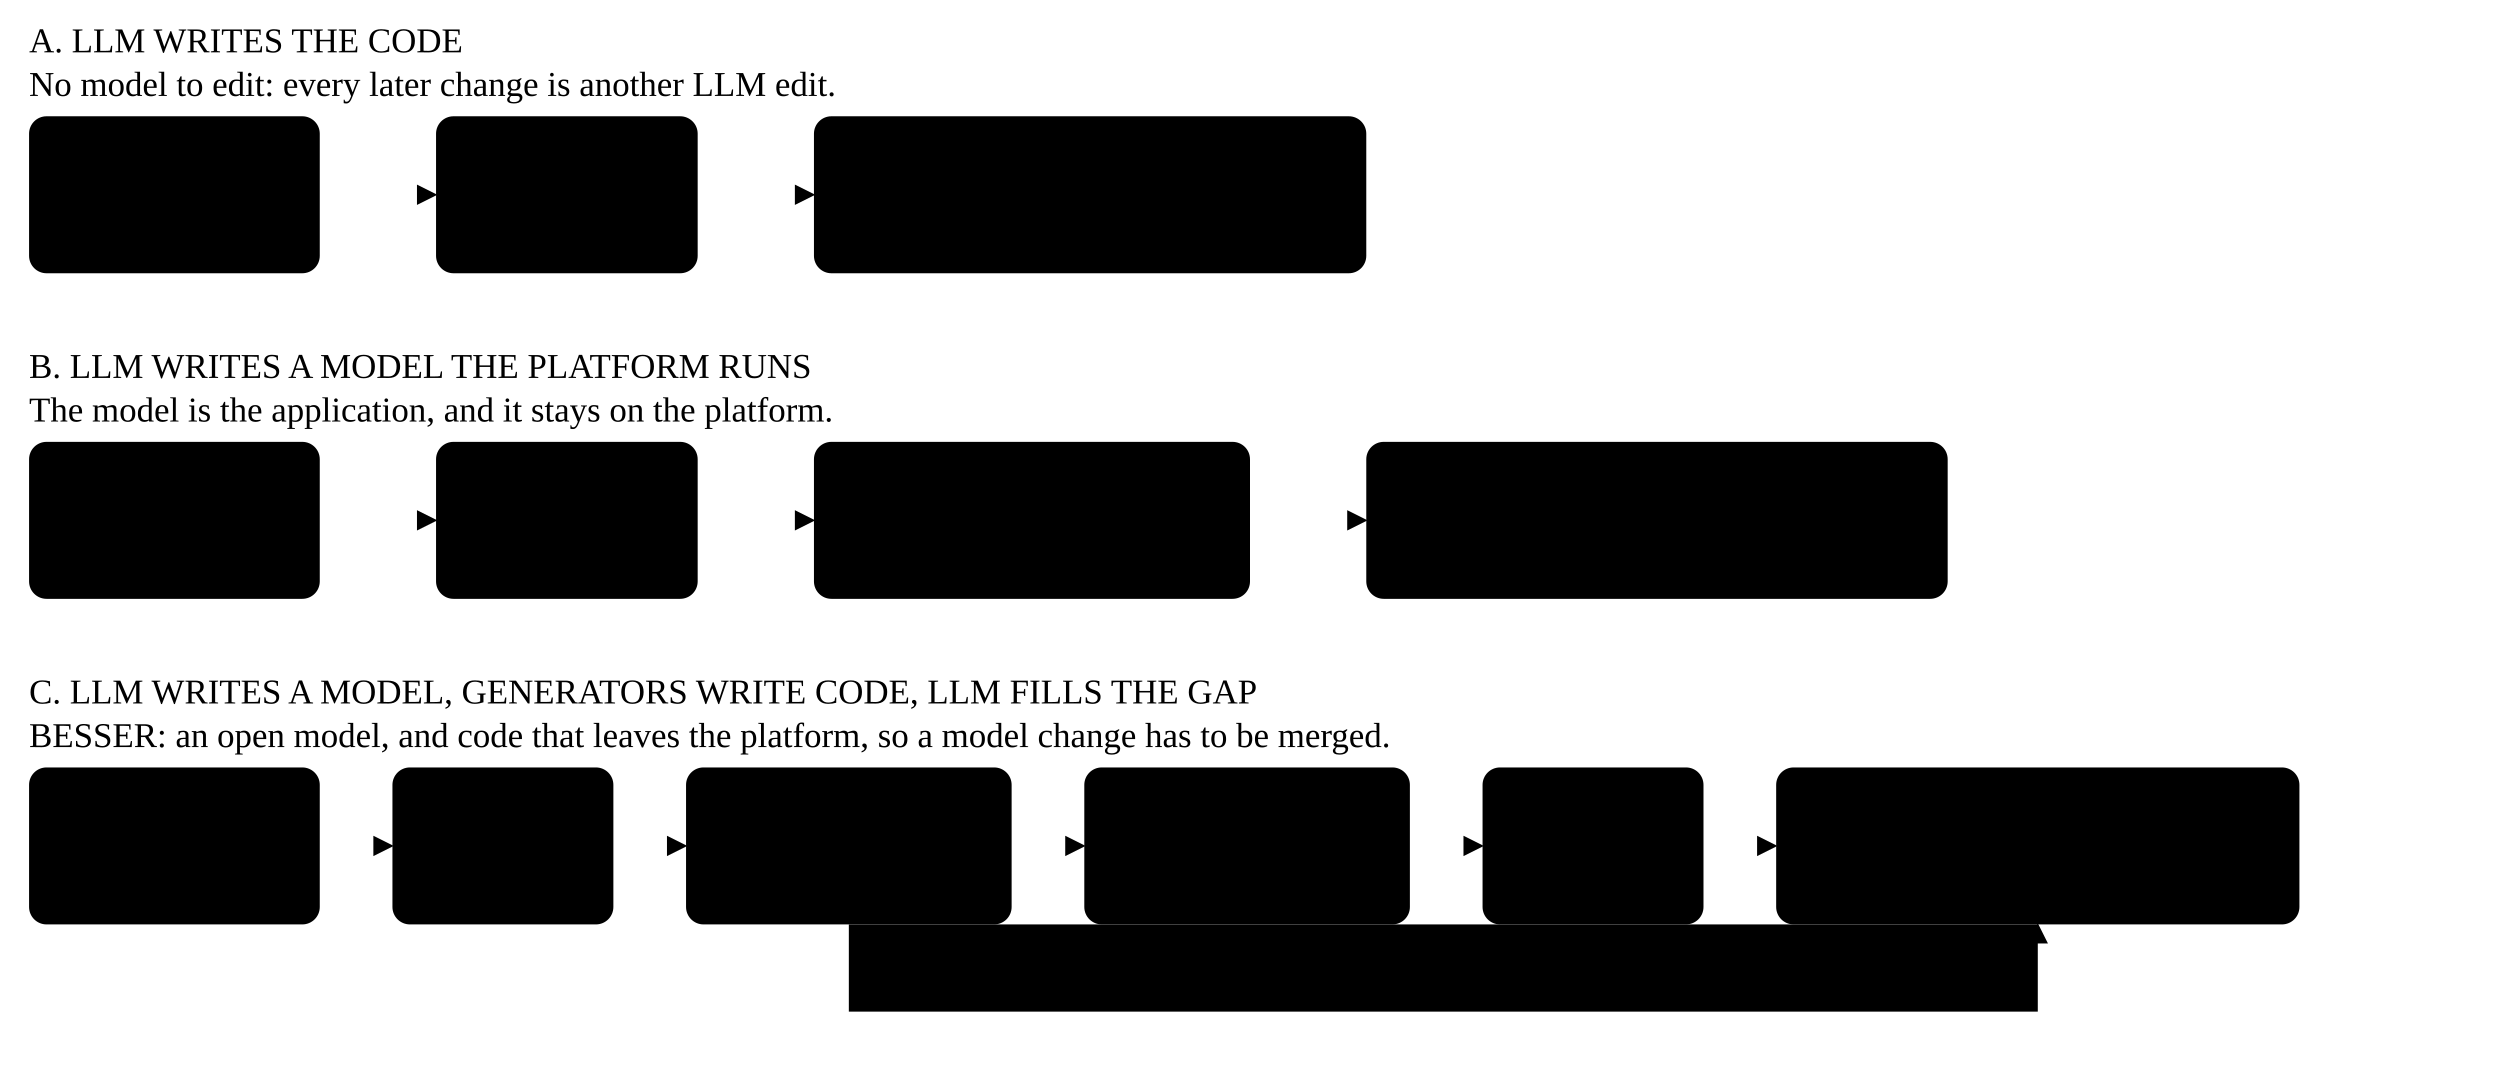
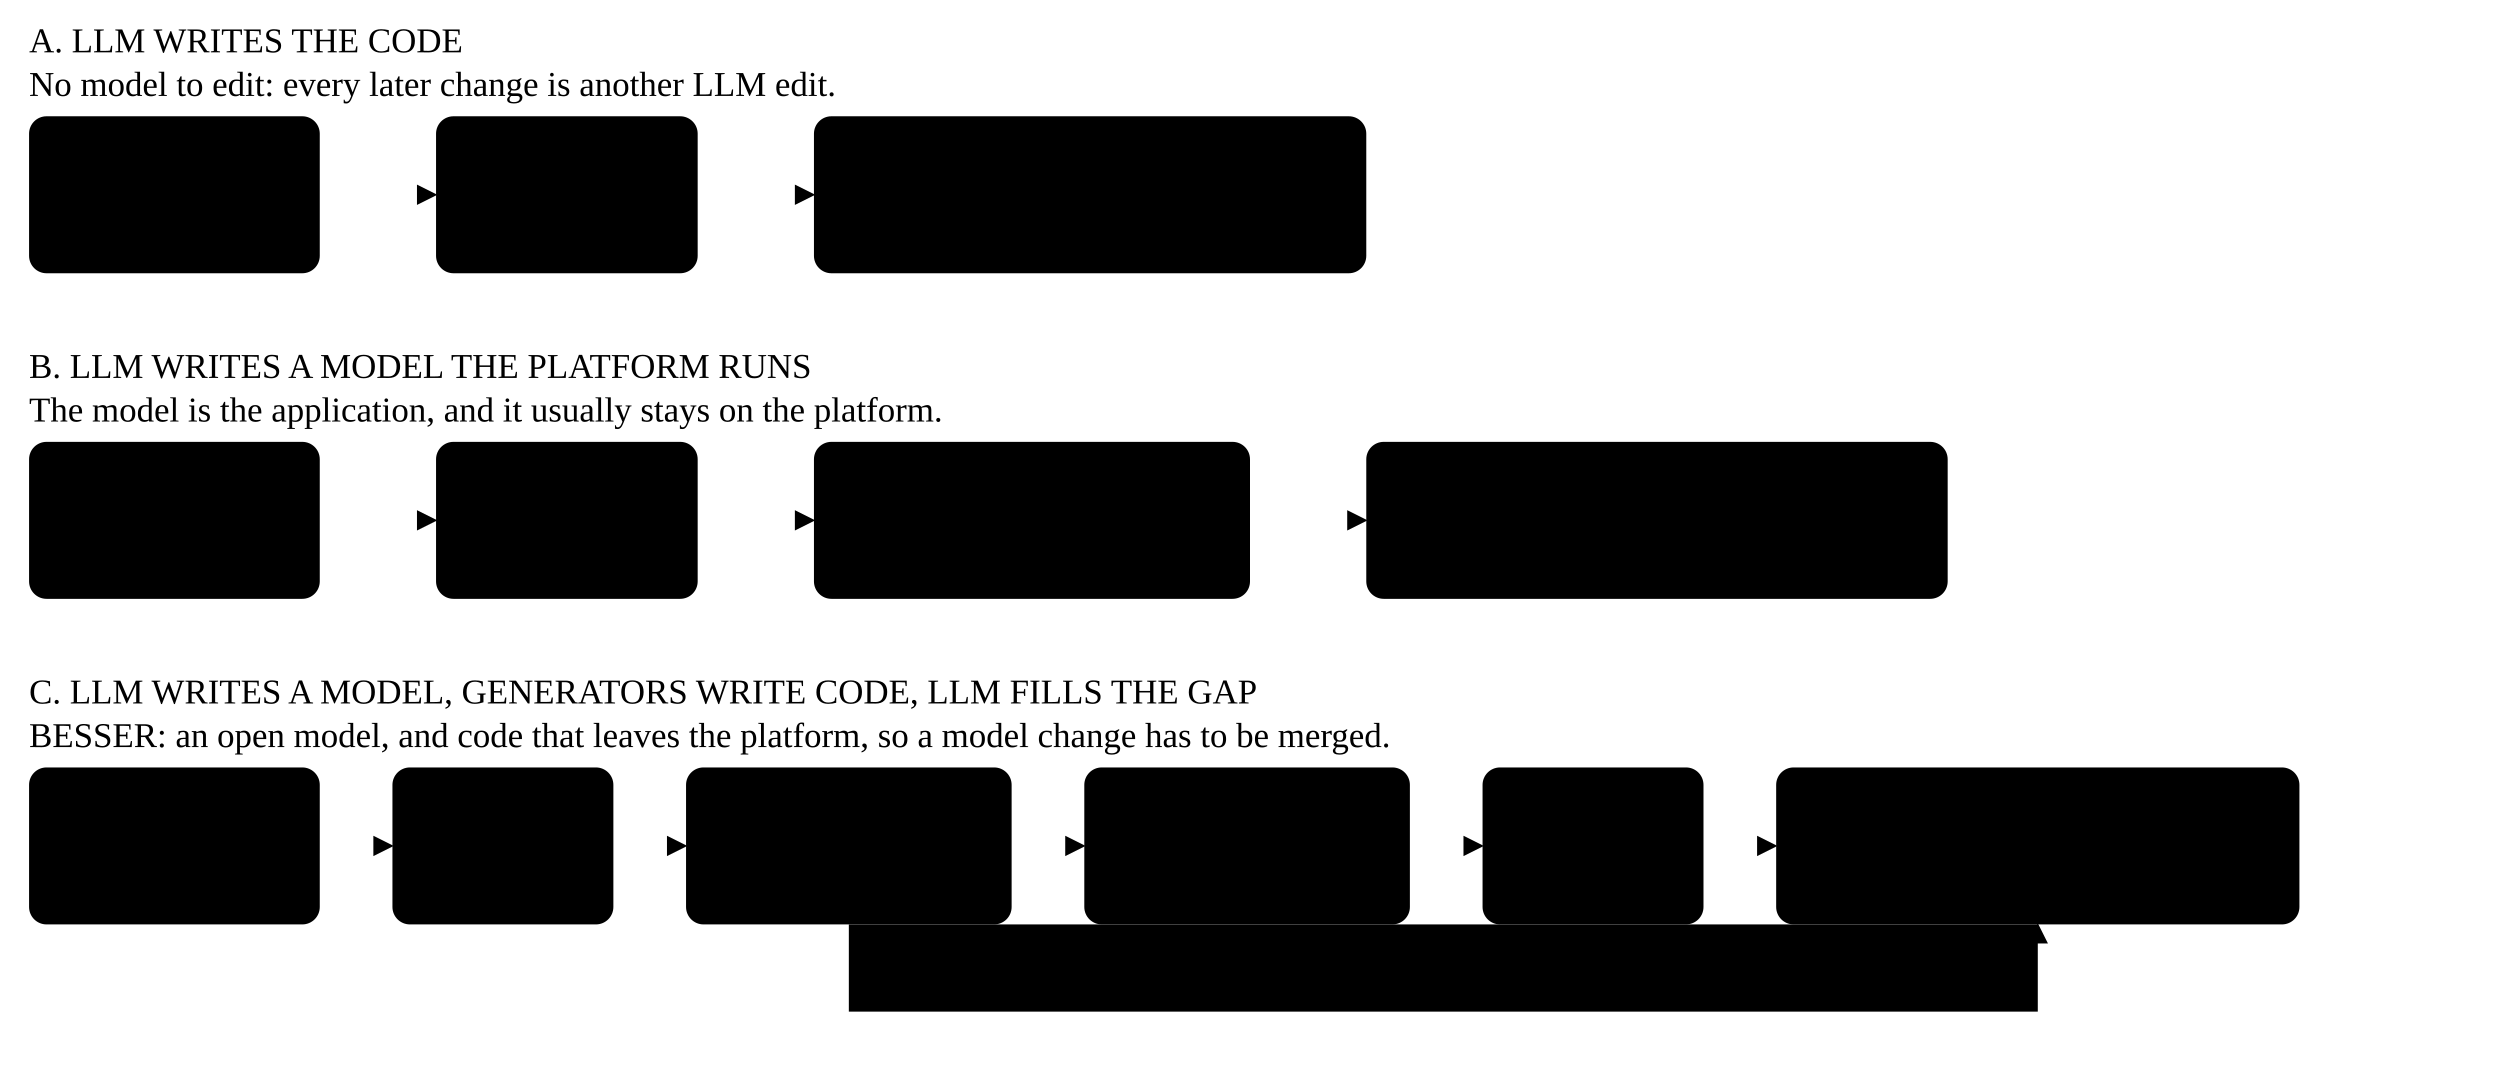
<svg xmlns="http://www.w3.org/2000/svg" viewBox="0 0 860 372" role="img" aria-label="Three places for the LLM. A writes all the code. B writes a vendor model that the platform runs. C writes an open model, runs generators, fills the gap with an LLM, keeps the code, and merges on a model edit.">
  <defs>
    <marker id="llm-placement-a" viewBox="0 0 8 8" refX="7.5" refY="4" markerWidth="7" markerHeight="7" orient="auto">
      <path class="ah" d="M0,0 L8,4 L0,8 z" />
    </marker>
-     <marker id="llm-placement-ar" viewBox="0 0 8 8" refX="0.5" refY="4" markerWidth="7" markerHeight="7" orient="auto">
-       <path class="ah" d="M8,0 L0,4 L8,8 z" />
-     </marker>
  </defs>
  <text class="lab" x="10" y="18" text-anchor="start">A. LLM WRITES THE CODE</text>
  <text class="s" x="10" y="33">No model to edit: every later change is another LLM edit.</text>
  <text class="lab" x="10" y="130" text-anchor="start">B. LLM WRITES A MODEL THE PLATFORM RUNS</text>
-   <text class="s" x="10" y="145">The model is the application, and it stays on the platform.</text>
+   <text class="s" x="10" y="145">The model is the application, and it usually stays on the platform.</text>
  <text class="lab" x="10" y="242" text-anchor="start">C. LLM WRITES A MODEL, GENERATORS WRITE CODE, LLM FILLS THE GAP</text>
  <text class="s" x="10" y="257">BESSER: an open model, and code that leaves the platform, so a model change has to be merged.</text>
  <g class="n k-h">
    <rect x="10" y="40" width="100" height="54" rx="6" />
    <text class="t" x="60.0" y="71" text-anchor="middle">Request</text>
  </g>
  <g class="n k-l">
    <rect x="150" y="40" width="90" height="54" rx="6" />
    <text class="t" x="195.0" y="71" text-anchor="middle">LLM</text>
  </g>
  <g class="n k-d">
    <rect x="280" y="40" width="190" height="54" rx="6" />
    <text class="t" x="375.0" y="71" text-anchor="middle">All application code</text>
  </g>
  <path class="e" d="M110,67 L150,67" marker-end="url(#llm-placement-a)" />
  <path class="e" d="M240,67 L280,67" marker-end="url(#llm-placement-a)" />
  <g class="n k-h">
    <rect x="10" y="152" width="100" height="54" rx="6" />
    <text class="t" x="60.0" y="183" text-anchor="middle">Request</text>
  </g>
  <g class="n k-l">
    <rect x="150" y="152" width="90" height="54" rx="6" />
    <text class="t" x="195.0" y="183" text-anchor="middle">LLM</text>
  </g>
  <g class="n k-d">
    <rect x="280" y="152" width="150" height="54" rx="6" />
    <text class="t" x="355.0" y="183" text-anchor="middle">Vendor model</text>
  </g>
  <g class="n k-d">
    <rect x="470" y="152" width="200" height="54" rx="6" />
    <text class="t" x="570.0" y="183" text-anchor="middle">Platform build or runtime</text>
  </g>
  <path class="e" d="M110,179 L150,179" marker-end="url(#llm-placement-a)" />
  <path class="e" d="M240,179 L280,179" marker-end="url(#llm-placement-a)" />
  <path class="e" d="M430,179 L470,179" marker-end="url(#llm-placement-a)" />
  <g class="n k-h">
    <rect x="10" y="264" width="100" height="54" rx="6" />
    <text class="t" x="60.0" y="295" text-anchor="middle">Request</text>
  </g>
  <g class="n k-l">
    <rect x="135" y="264" width="76" height="54" rx="6" />
    <text class="t" x="173.0" y="295" text-anchor="middle">LLM</text>
  </g>
  <g class="n k-d">
    <rect x="236" y="264" width="112" height="54" rx="6" />
    <text class="t" x="292.0" y="295" text-anchor="middle">B-UML model</text>
  </g>
  <g class="n k-d">
    <rect x="373" y="264" width="112" height="54" rx="6" />
    <text class="t" x="429.0" y="295" text-anchor="middle">Generators</text>
  </g>
  <g class="n k-l">
    <rect x="510" y="264" width="76" height="54" rx="6" />
    <text class="t" x="548.0" y="288" text-anchor="middle">LLM</text>
    <text class="s" x="548.0" y="303" text-anchor="middle">the gap</text>
  </g>
  <g class="n k-d">
    <rect x="611" y="264" width="180" height="54" rx="6" />
-     <text class="t" x="701.0" y="288" text-anchor="middle">Code you keep</text>
+     <text class="t" x="701.0" y="288" text-anchor="middle">Application code</text>
    <text class="s" x="701.0" y="303" text-anchor="middle">with model + records</text>
  </g>
  <path class="e" d="M110,291 L135,291" marker-end="url(#llm-placement-a)" />
  <path class="e" d="M211,291 L236,291" marker-end="url(#llm-placement-a)" />
  <path class="e" d="M348,291 L373,291" marker-end="url(#llm-placement-a)" />
  <path class="e" d="M485,291 L510,291" marker-end="url(#llm-placement-a)" />
  <path class="e" d="M586,291 L611,291" marker-end="url(#llm-placement-a)" />
  <path class="e d" d="M292,318 L292,348 L701,348 L701,318" marker-end="url(#llm-placement-a)" />
  <text class="lab" x="306" y="343" text-anchor="start">model edit: regenerate and merge, keep the edits</text>
</svg>
